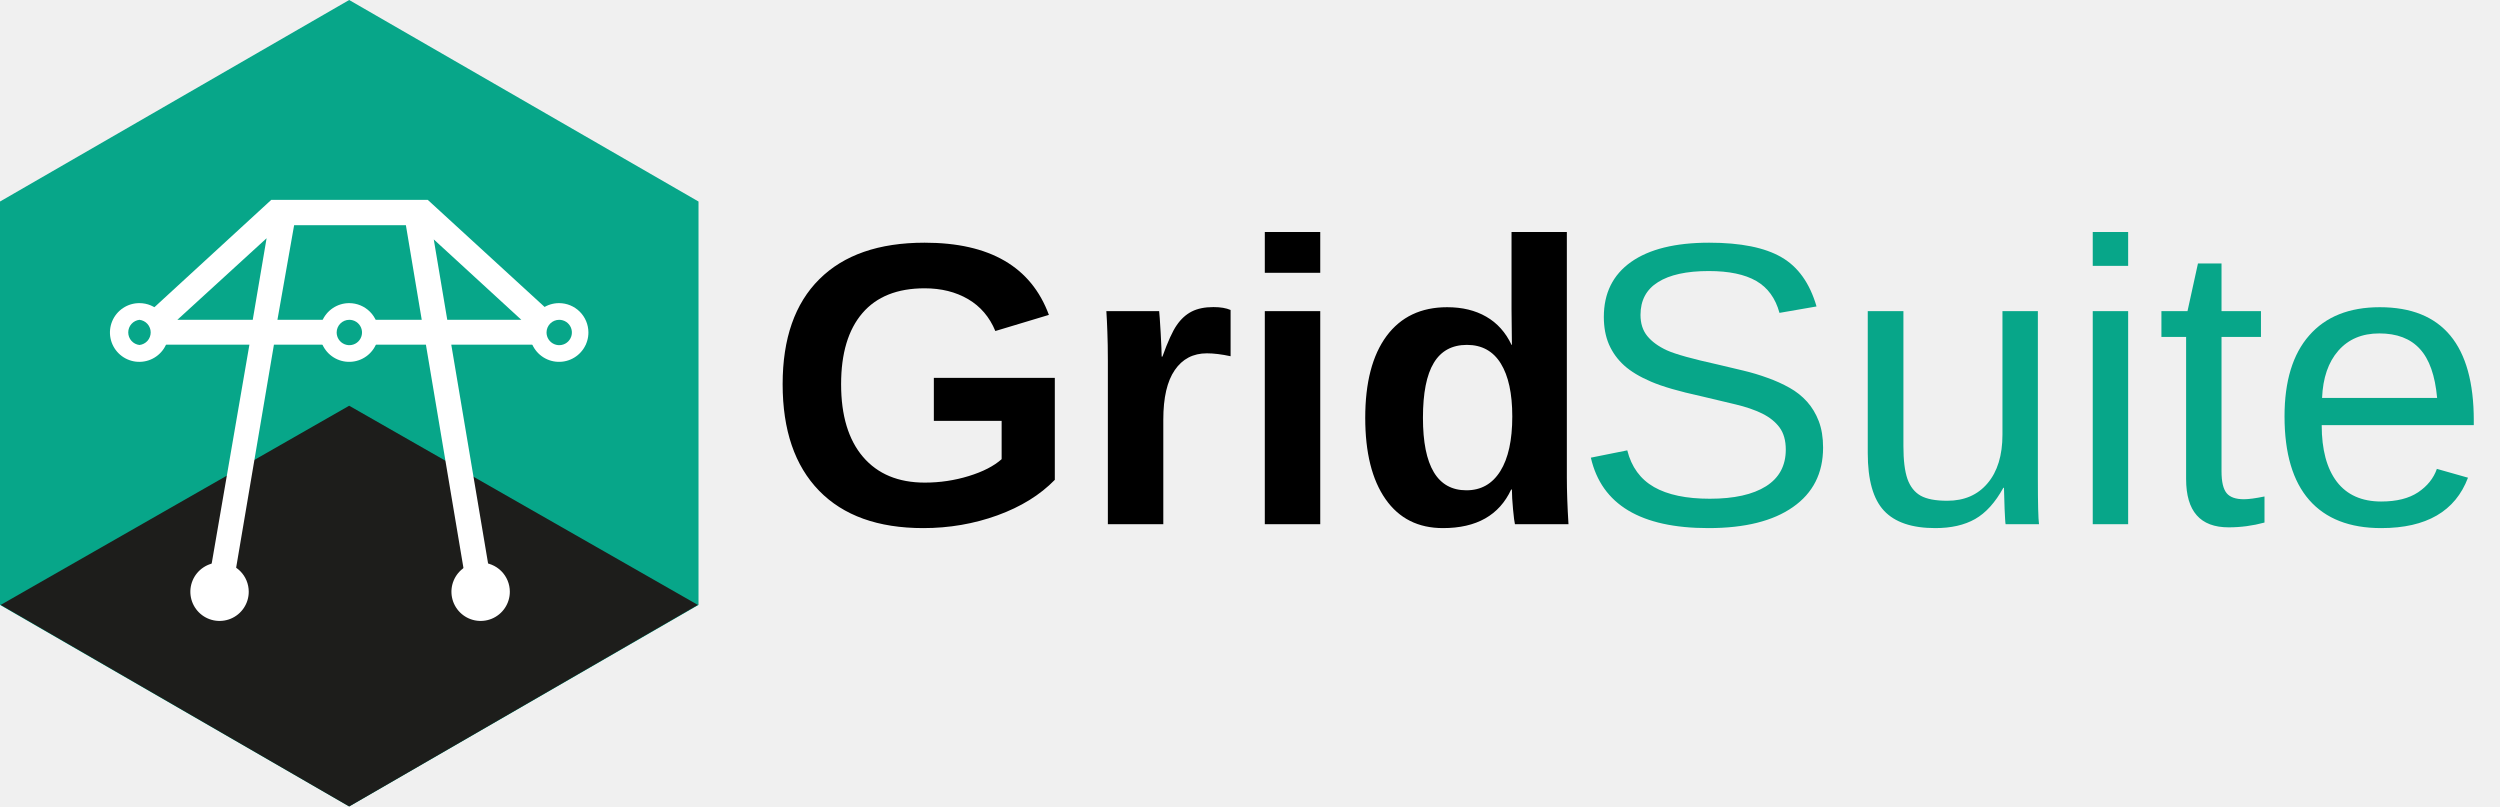
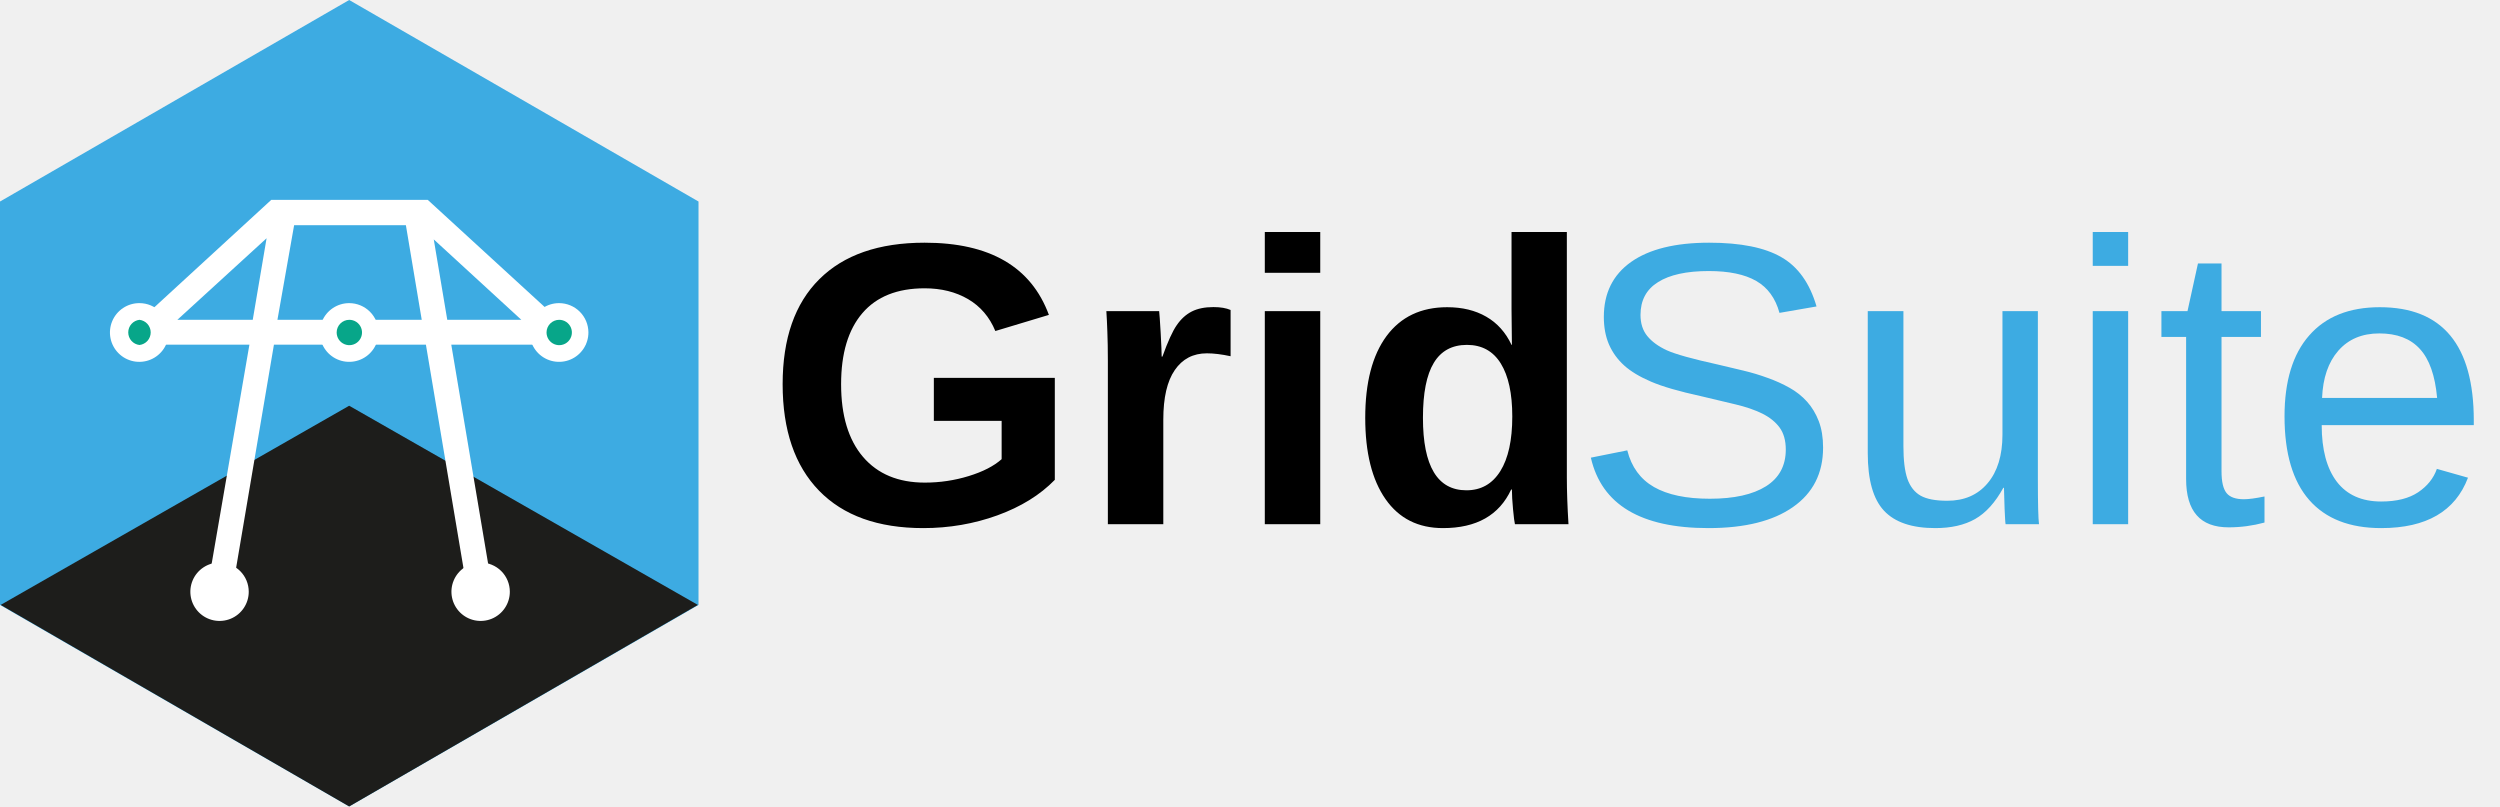
<svg xmlns="http://www.w3.org/2000/svg" width="310" height="100">
-   <path d="M86.616 75.01V24.99L43.297 0L0 24.99V75.01L43.297 100L86.616 75.01Z" fill="#07A689" />
+   <path d="M86.616 75.01V24.99L43.297 0L0 24.99V75.01L43.297 100L86.616 75.01Z" fill="#3DABE2" />
  <path d="M86.533 75.01L43.297 100L0.083 75.01L43.297 50.31L86.533 75.01Z" fill="#1D1D1B" />
  <path d="M72.631 42.739L53.041 24.783H33.637L14.088 42.739H30.927L25.693 73.107L28.734 73.624L33.968 42.739H52.813L58.006 73.624L61.067 73.107L55.958 42.739H72.631ZM55.461 39.657L53.786 29.686L64.646 39.657H55.461ZM21.99 39.657L33.057 29.541L31.34 39.657H21.99ZM34.402 39.657L36.471 27.927H50.331L52.296 39.657H34.402Z" fill="white" />
  <path d="M17.294 43.794C16.783 43.794 16.283 43.642 15.857 43.358C15.432 43.074 15.101 42.67 14.905 42.198C14.709 41.725 14.658 41.205 14.758 40.704C14.858 40.202 15.104 39.741 15.466 39.38C15.827 39.018 16.288 38.772 16.79 38.672C17.291 38.572 17.811 38.623 18.284 38.819C18.756 39.015 19.16 39.346 19.444 39.772C19.728 40.197 19.88 40.697 19.88 41.208C19.88 41.894 19.608 42.552 19.123 43.037C18.638 43.522 17.98 43.794 17.294 43.794V43.794Z" fill="#07A689" />
  <path d="M17.294 39.657C17.677 39.701 18.031 39.884 18.288 40.172C18.544 40.46 18.686 40.833 18.686 41.218C18.686 41.604 18.544 41.977 18.288 42.265C18.031 42.553 17.677 42.736 17.294 42.78C16.911 42.736 16.557 42.553 16.3 42.265C16.044 41.977 15.902 41.604 15.902 41.218C15.902 40.833 16.044 40.46 16.3 40.172C16.557 39.884 16.911 39.701 17.294 39.657V39.657ZM17.294 37.588C16.572 37.584 15.866 37.794 15.264 38.193C14.662 38.591 14.192 39.16 13.914 39.826C13.636 40.492 13.562 41.226 13.702 41.934C13.841 42.642 14.189 43.293 14.699 43.803C15.209 44.314 15.86 44.661 16.568 44.801C17.276 44.941 18.01 44.867 18.676 44.589C19.343 44.31 19.911 43.84 20.309 43.239C20.708 42.637 20.918 41.93 20.914 41.208C20.914 40.248 20.533 39.327 19.854 38.648C19.175 37.969 18.254 37.588 17.294 37.588V37.588Z" fill="white" />
  <path d="M69.322 43.794C68.813 43.773 68.322 43.604 67.91 43.306C67.498 43.008 67.183 42.594 67.004 42.118C66.826 41.642 66.791 41.123 66.906 40.628C67.02 40.132 67.279 39.681 67.648 39.332C68.018 38.982 68.482 38.749 68.983 38.662C69.484 38.575 70 38.638 70.466 38.843C70.931 39.048 71.326 39.385 71.601 39.813C71.876 40.241 72.019 40.741 72.011 41.249C72.006 41.594 71.931 41.935 71.793 42.251C71.654 42.566 71.453 42.851 71.203 43.089C70.952 43.326 70.656 43.51 70.333 43.631C70.01 43.752 69.666 43.808 69.322 43.794V43.794Z" fill="#07A689" />
  <path d="M69.322 39.657C69.634 39.653 69.941 39.742 70.203 39.913C70.465 40.084 70.669 40.329 70.791 40.617C70.912 40.906 70.945 41.223 70.885 41.53C70.825 41.837 70.675 42.119 70.454 42.34C70.233 42.562 69.951 42.712 69.644 42.772C69.337 42.832 69.019 42.799 68.731 42.677C68.443 42.556 68.198 42.351 68.026 42.089C67.855 41.828 67.766 41.521 67.77 41.208C67.775 40.798 67.941 40.407 68.23 40.117C68.52 39.827 68.912 39.662 69.322 39.657V39.657ZM69.322 37.588C68.601 37.588 67.896 37.802 67.297 38.203C66.698 38.604 66.231 39.174 65.956 39.84C65.681 40.507 65.61 41.24 65.752 41.947C65.894 42.654 66.243 43.302 66.754 43.811C67.266 44.319 67.916 44.664 68.624 44.802C69.332 44.94 70.064 44.865 70.729 44.587C71.394 44.308 71.961 43.838 72.359 43.236C72.757 42.635 72.967 41.929 72.963 41.208C72.957 40.246 72.571 39.325 71.889 38.647C71.207 37.969 70.284 37.588 69.322 37.588V37.588Z" fill="white" />
  <path d="M43.297 43.835C44.725 43.835 45.883 42.678 45.883 41.249C45.883 39.821 44.725 38.664 43.297 38.664C41.869 38.664 40.712 39.821 40.712 41.249C40.712 42.678 41.869 43.835 43.297 43.835Z" fill="#07A689" />
  <path d="M43.297 39.657C43.61 39.653 43.917 39.742 44.179 39.913C44.44 40.084 44.645 40.329 44.767 40.617C44.888 40.906 44.921 41.223 44.861 41.53C44.801 41.837 44.651 42.119 44.43 42.34C44.209 42.562 43.927 42.712 43.62 42.772C43.313 42.832 42.995 42.799 42.707 42.677C42.419 42.556 42.173 42.351 42.002 42.089C41.831 41.828 41.742 41.521 41.746 41.208C41.751 40.798 41.916 40.407 42.206 40.117C42.496 39.827 42.888 39.662 43.297 39.657V39.657ZM43.297 37.588C42.577 37.588 41.872 37.802 41.273 38.203C40.673 38.604 40.207 39.174 39.932 39.84C39.657 40.507 39.586 41.24 39.728 41.947C39.87 42.654 40.219 43.302 40.73 43.811C41.242 44.319 41.892 44.664 42.6 44.802C43.308 44.94 44.04 44.865 44.705 44.587C45.37 44.308 45.937 43.838 46.335 43.236C46.732 42.635 46.943 41.929 46.938 41.208C46.933 40.246 46.547 39.325 45.865 38.647C45.182 37.969 44.26 37.588 43.297 37.588V37.588Z" fill="white" />
  <path d="M27.224 75.962C28.652 75.962 29.81 74.804 29.81 73.376C29.81 71.948 28.652 70.79 27.224 70.79C25.796 70.79 24.638 71.948 24.638 73.376C24.638 74.804 25.796 75.962 27.224 75.962Z" fill="white" />
  <path d="M27.224 71.825C27.635 71.825 28.03 71.988 28.321 72.279C28.612 72.57 28.775 72.965 28.775 73.376C28.775 73.788 28.612 74.182 28.321 74.473C28.03 74.764 27.635 74.928 27.224 74.928C26.812 74.928 26.418 74.764 26.127 74.473C25.836 74.182 25.672 73.788 25.672 73.376C25.672 72.965 25.836 72.57 26.127 72.279C26.418 71.988 26.812 71.825 27.224 71.825V71.825ZM27.224 69.756C26.508 69.756 25.808 69.968 25.213 70.366C24.617 70.764 24.153 71.329 23.879 71.991C23.605 72.652 23.534 73.38 23.673 74.082C23.813 74.785 24.158 75.43 24.664 75.936C25.17 76.442 25.815 76.787 26.518 76.927C27.22 77.066 27.948 76.995 28.609 76.721C29.271 76.447 29.836 75.983 30.234 75.387C30.632 74.792 30.844 74.092 30.844 73.376C30.844 72.416 30.463 71.495 29.784 70.816C29.105 70.137 28.184 69.756 27.224 69.756V69.756Z" fill="white" />
  <path d="M59.537 75.962C60.965 75.962 62.123 74.804 62.123 73.376C62.123 71.948 60.965 70.79 59.537 70.79C58.108 70.79 56.951 71.948 56.951 73.376C56.951 74.804 58.108 75.962 59.537 75.962Z" fill="white" />
  <path d="M59.599 71.825C60.01 71.825 60.405 71.988 60.696 72.279C60.987 72.57 61.15 72.965 61.15 73.376C61.15 73.788 60.987 74.182 60.696 74.473C60.405 74.764 60.01 74.928 59.599 74.928C59.187 74.928 58.793 74.764 58.502 74.473C58.211 74.182 58.047 73.788 58.047 73.376C58.047 72.965 58.211 72.57 58.502 72.279C58.793 71.988 59.187 71.825 59.599 71.825ZM59.599 69.756C58.883 69.756 58.183 69.968 57.587 70.366C56.992 70.764 56.528 71.329 56.254 71.991C55.98 72.652 55.908 73.38 56.048 74.082C56.188 74.785 56.533 75.43 57.039 75.936C57.545 76.442 58.19 76.787 58.892 76.927C59.595 77.066 60.323 76.995 60.984 76.721C61.646 76.447 62.211 75.983 62.609 75.387C63.007 74.792 63.219 74.092 63.219 73.376C63.219 72.416 62.837 71.495 62.159 70.816C61.48 70.137 60.559 69.756 59.599 69.756V69.756Z" fill="white" />
  <text x="95" y="65" font-family="Arial" font-size="50" font-weight="bold" fill="#000000">Grid</text>
-   <text x="195" y="65" font-family="Arial" font-size="50" fill="#07A689">Suite</text>
+   <text x="195" y="65" font-family="Arial" font-size="50" fill="#3DABE2">Suite</text>
</svg>
